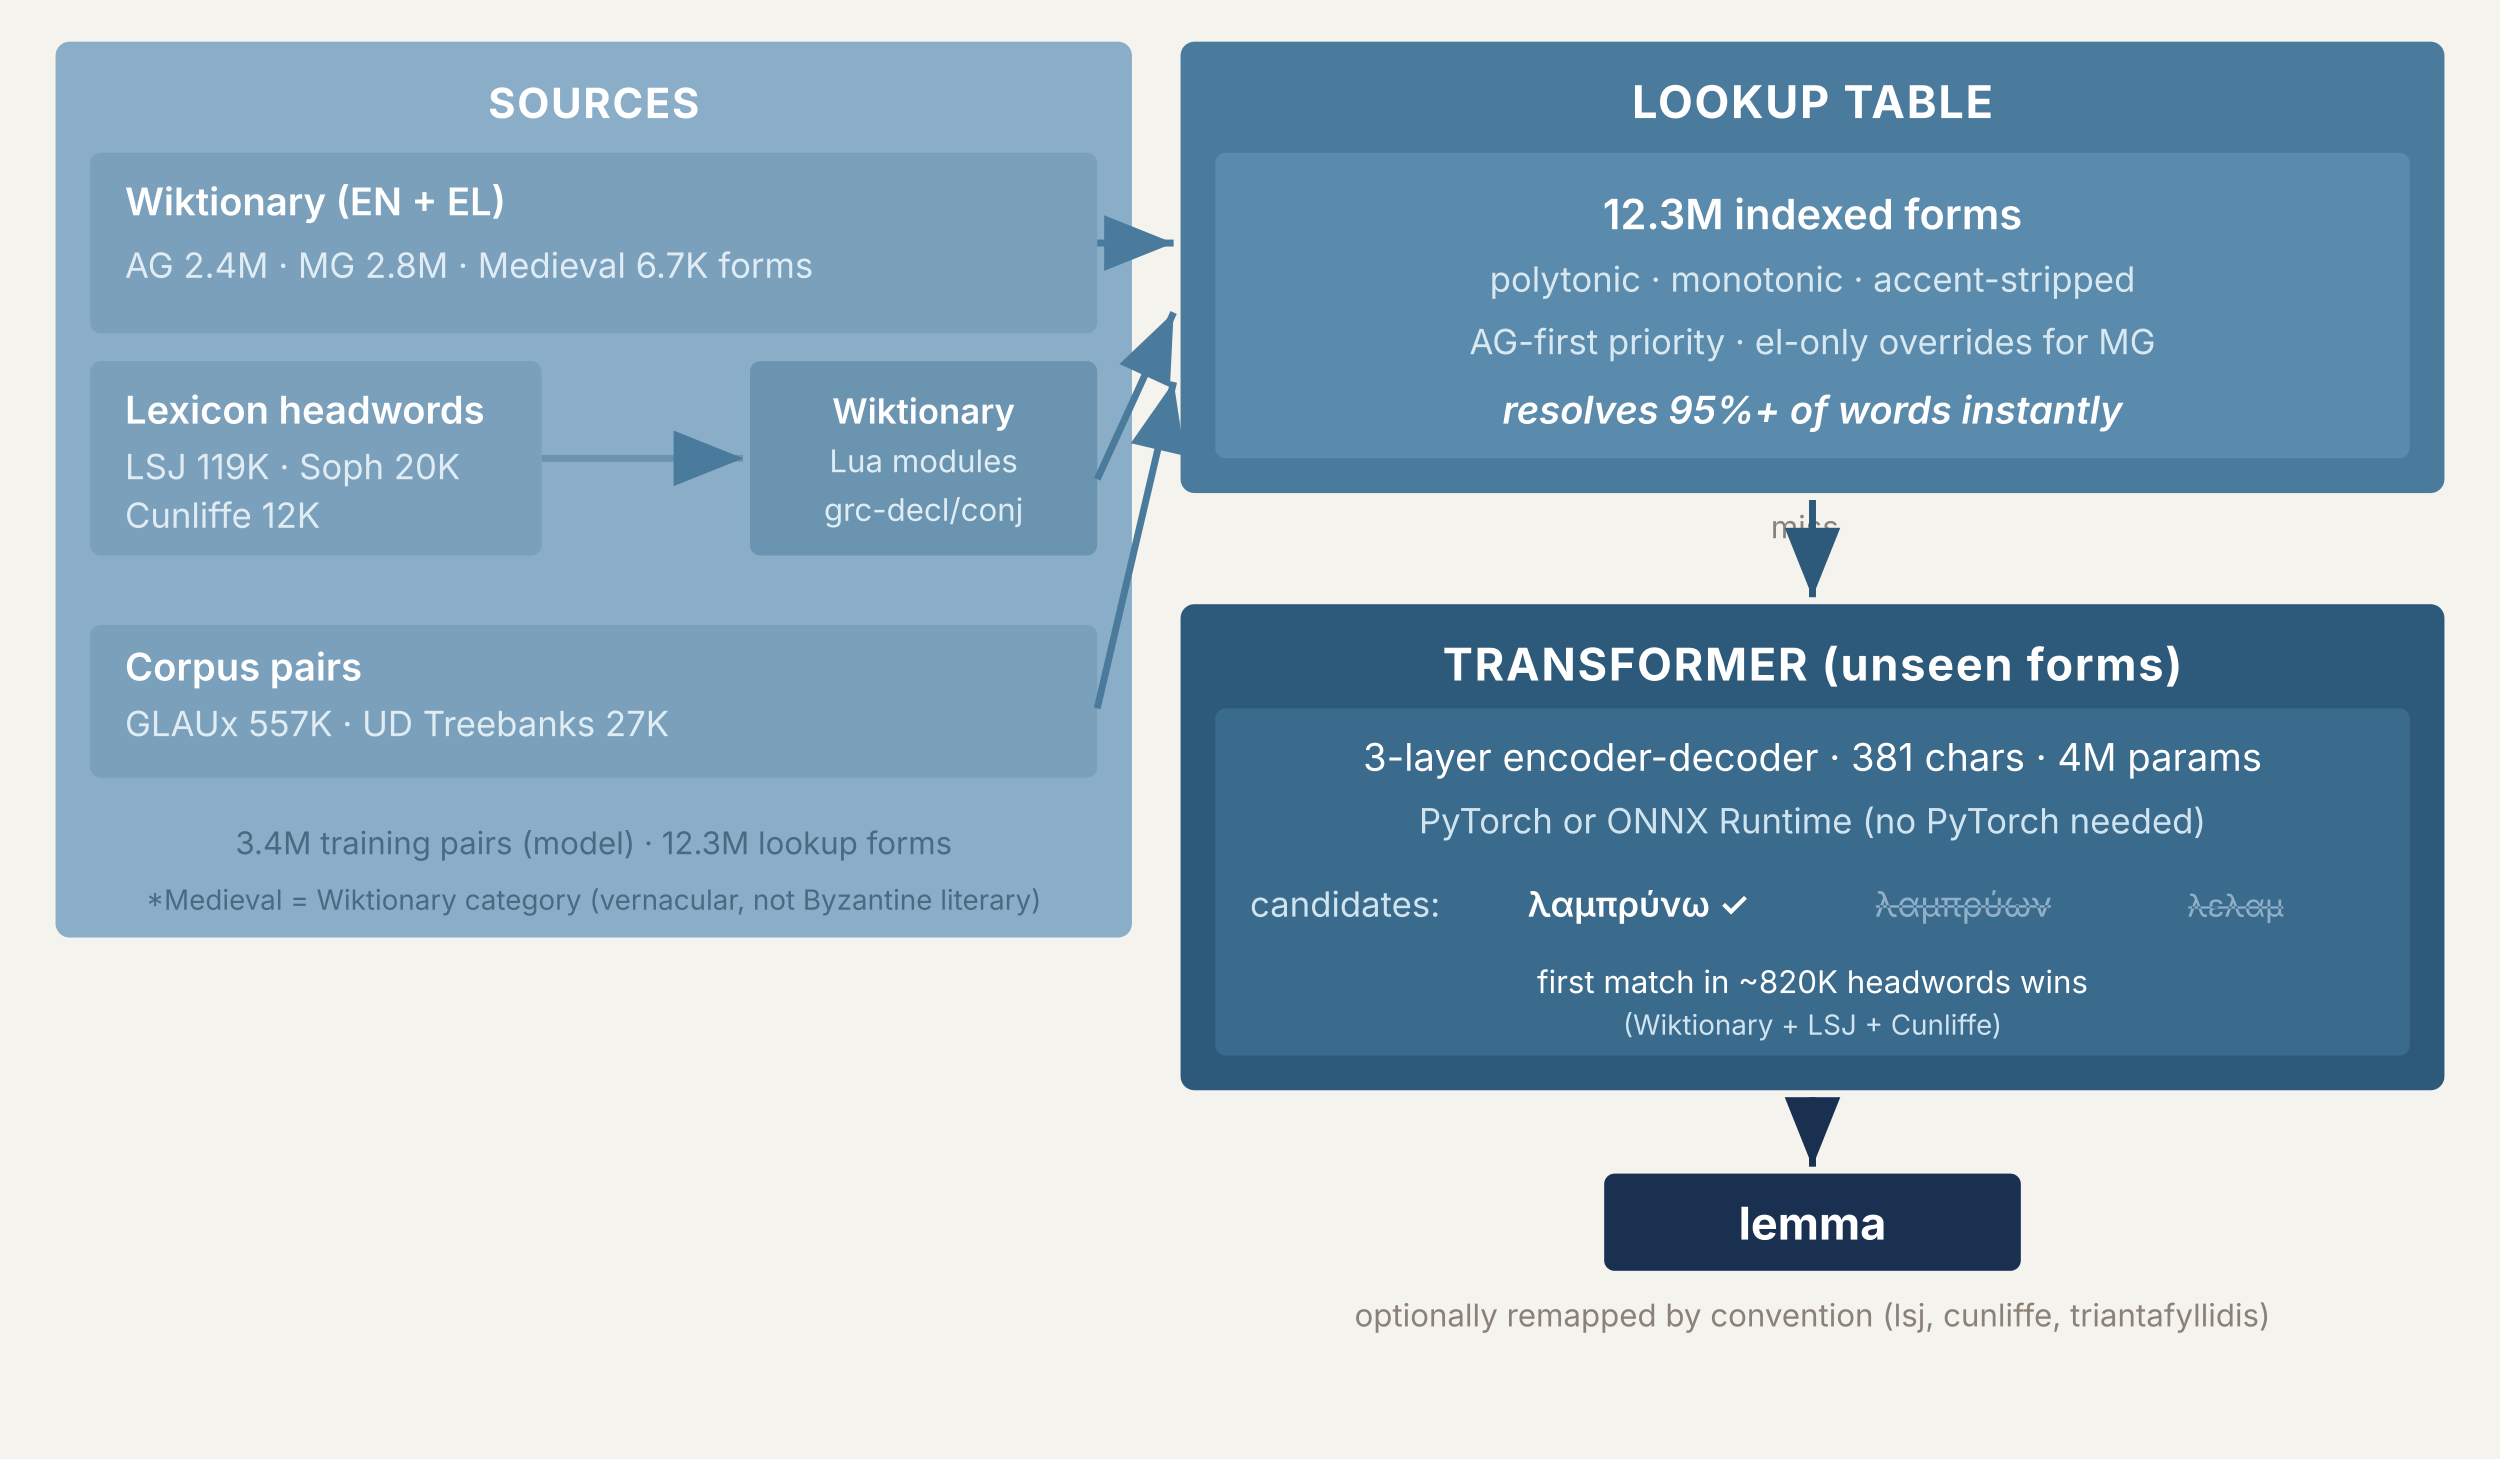
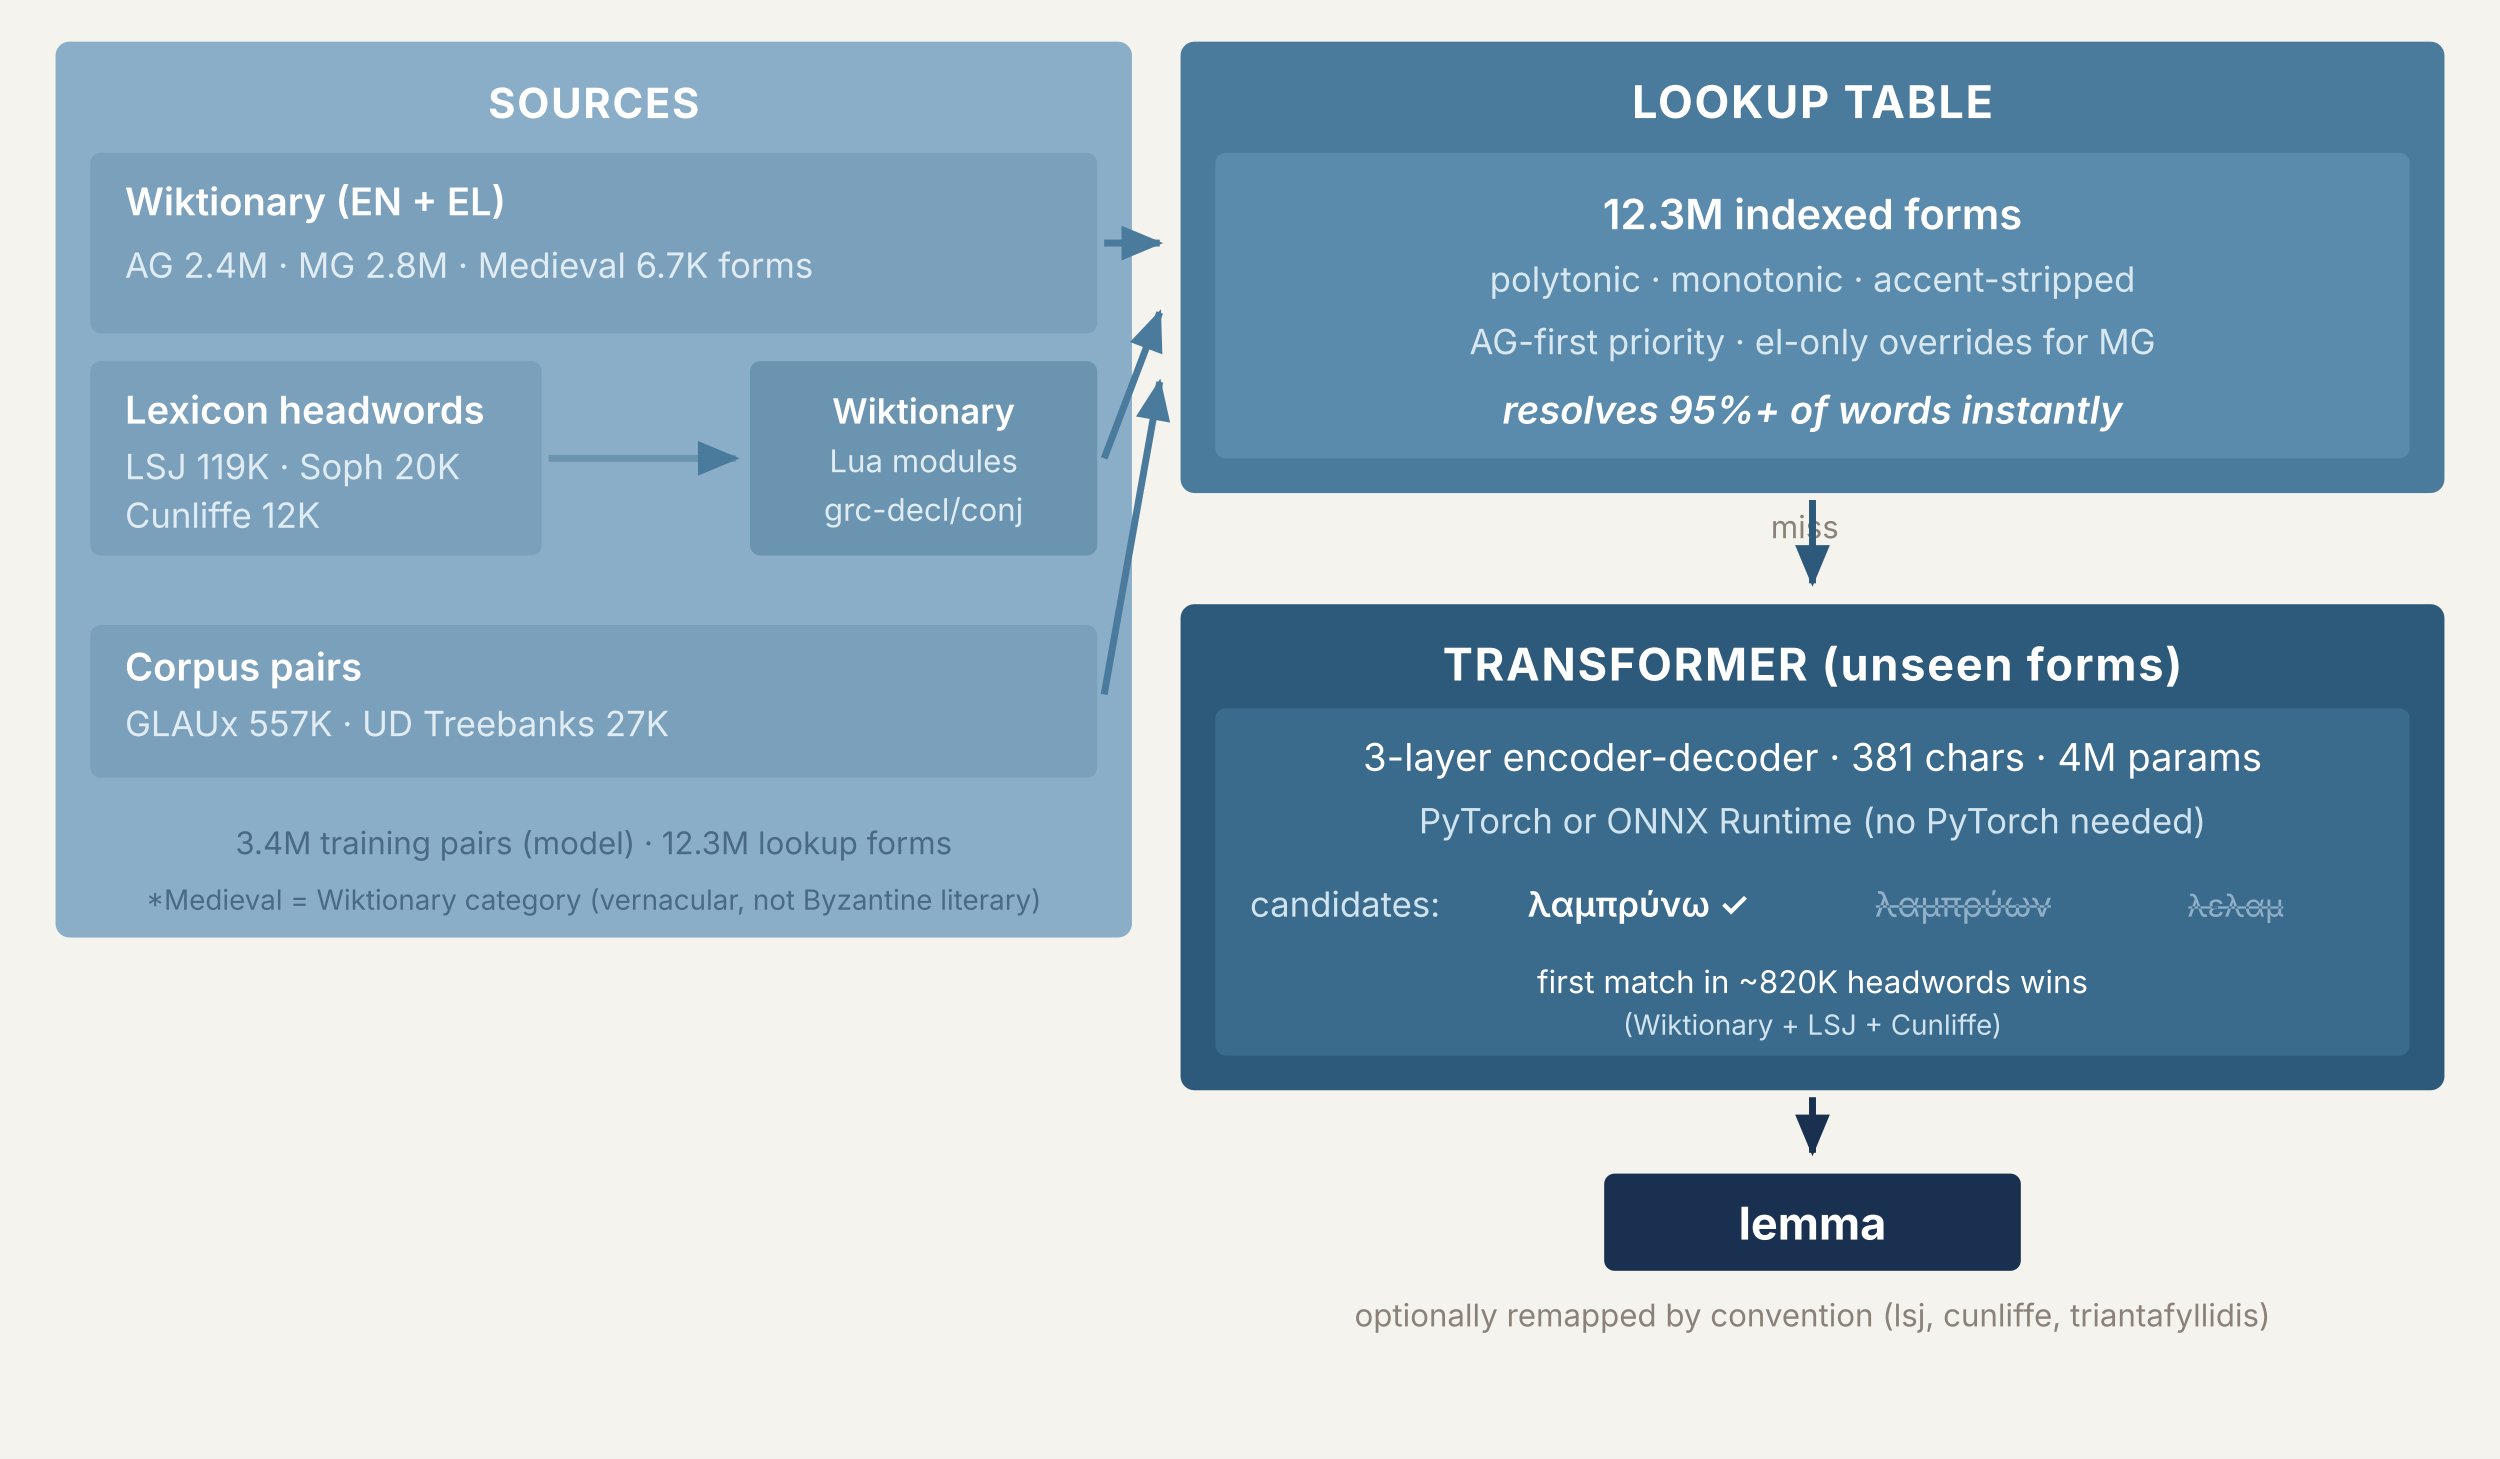
<svg xmlns="http://www.w3.org/2000/svg" viewBox="0 0 720 420" font-family="'Inter','Helvetica Neue',Arial,sans-serif">
  <defs>
-     <marker id="arr-lookup" markerWidth="10" markerHeight="8" refX="10" refY="4" orient="auto">
-       <path d="M0,0 L10,4 L0,8 Z" fill="#4a7a9c" />
+     <marker id="arr-lookup" markerWidth="6" markerHeight="5" refX="5.5" refY="2.5" orient="auto" markerUnits="strokeWidth" overflow="visible">
+       <path d="M0,0 L6,2.5 L0,5 Z" fill="#4a7a9c" stroke="none" />
    </marker>
-     <marker id="arr-transformer" markerWidth="10" markerHeight="8" refX="10" refY="4" orient="auto">
-       <path d="M0,0 L10,4 L0,8 Z" fill="#2d5a7a" />
+     <marker id="arr-transformer" markerWidth="6" markerHeight="5" refX="5.5" refY="2.5" orient="auto" markerUnits="strokeWidth" overflow="visible">
+       <path d="M0,0 L6,2.5 L0,5 Z" fill="#2d5a7a" stroke="none" />
    </marker>
-     <marker id="arr-output" markerWidth="10" markerHeight="8" refX="10" refY="4" orient="auto">
-       <path d="M0,0 L10,4 L0,8 Z" fill="#1a3050" />
+     <marker id="arr-output" markerWidth="6" markerHeight="5" refX="5.5" refY="2.5" orient="auto" markerUnits="strokeWidth" overflow="visible">
+       <path d="M0,0 L6,2.5 L0,5 Z" fill="#1a3050" stroke="none" />
    </marker>
  </defs>
  <rect width="720" height="420" fill="#f5f3ee" />
  <rect x="16" y="12" width="310" height="258" rx="4" fill="#8aaec8" />
  <text x="171" y="34" text-anchor="middle" fill="#fff" font-size="12" font-weight="700" letter-spacing="0.5">SOURCES</text>
  <rect x="26" y="44" width="290" height="52" rx="3" fill="#7aa0bc" />
  <text x="36" y="62" fill="#fff" font-size="11" font-weight="600">Wiktionary (EN + EL)</text>
  <text x="36" y="80" fill="#e0ecf4" font-size="10">AG 2.4M · MG 2.8M · Medieval 6.7K forms</text>
  <rect x="26" y="104" width="130" height="56" rx="3" fill="#7aa0bc" />
  <text x="36" y="122" fill="#fff" font-size="11" font-weight="600">Lexicon headwords</text>
  <text x="36" y="138" fill="#e0ecf4" font-size="10">LSJ 119K · Soph 20K</text>
  <text x="36" y="152" fill="#e0ecf4" font-size="10">Cunliffe 12K</text>
-   <line x1="156" y1="132" x2="214" y2="132" stroke="#6a94b0" stroke-width="2" marker-end="url(#arr-lookup)" />
+   <line x1="158" y1="132" x2="212" y2="132" stroke="#6a94b0" stroke-width="2" marker-end="url(#arr-lookup)" />
  <rect x="216" y="104" width="100" height="56" rx="3" fill="#6a94b0" />
  <text x="266" y="122" text-anchor="middle" fill="#fff" font-size="10" font-weight="600">Wiktionary</text>
  <text x="266" y="136" text-anchor="middle" fill="#e0ecf4" font-size="9">Lua modules</text>
  <text x="266" y="150" text-anchor="middle" fill="#e0ecf4" font-size="9">grc-decl/conj</text>
  <rect x="26" y="180" width="290" height="44" rx="3" fill="#7aa0bc" />
  <text x="36" y="196" fill="#fff" font-size="11" font-weight="600">Corpus pairs</text>
  <text x="36" y="212" fill="#e0ecf4" font-size="10">GLAUx 557K · UD Treebanks 27K</text>
  <text x="171" y="246" text-anchor="middle" fill="#4a6a84" font-size="9">3.4M training pairs (model) · 12.3M lookup forms</text>
  <text x="171" y="262" text-anchor="middle" fill="#4a6a84" font-size="8">*Medieval = Wiktionary category (vernacular, not Byzantine literary)</text>
-   <line x1="316" y1="70" x2="338" y2="70" stroke="#4a7a9c" stroke-width="2" marker-end="url(#arr-lookup)" />
-   <line x1="316" y1="138" x2="338" y2="90" stroke="#4a7a9c" stroke-width="2" marker-end="url(#arr-lookup)" />
-   <line x1="316" y1="204" x2="338" y2="110" stroke="#4a7a9c" stroke-width="2" marker-end="url(#arr-lookup)" />
+   <line x1="318" y1="70" x2="334" y2="70" stroke="#4a7a9c" stroke-width="2" marker-end="url(#arr-lookup)" />
+   <line x1="318" y1="132" x2="334" y2="90" stroke="#4a7a9c" stroke-width="2" marker-end="url(#arr-lookup)" />
+   <line x1="318" y1="200" x2="334" y2="110" stroke="#4a7a9c" stroke-width="2" marker-end="url(#arr-lookup)" />
  <rect x="340" y="12" width="364" height="130" rx="4" fill="#4a7a9c" />
  <text x="522" y="34" text-anchor="middle" fill="#fff" font-size="13" font-weight="700" letter-spacing="0.5">LOOKUP TABLE</text>
  <rect x="350" y="44" width="344" height="88" rx="3" fill="#5a8aac" />
  <text x="522" y="66" text-anchor="middle" fill="#fff" font-size="12" font-weight="600">12.3M indexed forms</text>
  <text x="522" y="84" text-anchor="middle" fill="#d8e8f0" font-size="10">polytonic · monotonic · accent-stripped</text>
  <text x="522" y="102" text-anchor="middle" fill="#d8e8f0" font-size="10">AG-first priority · el-only overrides for MG</text>
  <text x="522" y="122" text-anchor="middle" fill="#fff" font-size="11" font-weight="600" font-style="italic">resolves 95%+ of words instantly</text>
  <text x="510" y="155" fill="#8a8279" font-size="9">miss</text>
-   <line x1="522" y1="144" x2="522" y2="172" stroke="#2d5a7a" stroke-width="2" marker-end="url(#arr-transformer)" />
+   <line x1="522" y1="144" x2="522" y2="168" stroke="#2d5a7a" stroke-width="2" marker-end="url(#arr-transformer)" />
  <rect x="340" y="174" width="364" height="140" rx="4" fill="#2d5a7a" />
  <text x="522" y="196" text-anchor="middle" fill="#fff" font-size="13" font-weight="700" letter-spacing="0.5">TRANSFORMER (unseen forms)</text>
  <rect x="350" y="204" width="344" height="100" rx="3" fill="#3a6a8c" />
  <text x="522" y="222" text-anchor="middle" fill="#fff" font-size="11">3-layer encoder-decoder · 381 chars · 4M params</text>
  <text x="522" y="240" text-anchor="middle" fill="#d0e4f0" font-size="10">PyTorch or ONNX Runtime (no PyTorch needed)</text>
  <text x="360" y="264" fill="#d0e4f0" font-size="10">candidates:</text>
  <text x="440" y="264" fill="#fff" font-size="10" font-weight="600">λαμπρύνω ✓</text>
  <text x="540" y="264" fill="#90b0c8" font-size="10" text-decoration="line-through">λαμπρύων</text>
  <text x="630" y="264" fill="#90b0c8" font-size="9" text-decoration="line-through">λελαμ</text>
  <text x="522" y="286" text-anchor="middle" fill="#fff" font-size="9">first match in ~820K headwords wins</text>
  <text x="522" y="298" text-anchor="middle" fill="#d0e4f0" font-size="8">(Wiktionary + LSJ + Cunliffe)</text>
-   <line x1="522" y1="316" x2="522" y2="336" stroke="#1a3050" stroke-width="2" marker-end="url(#arr-output)" />
+   <line x1="522" y1="316" x2="522" y2="332" stroke="#1a3050" stroke-width="2" marker-end="url(#arr-output)" />
  <rect x="462" y="338" width="120" height="28" rx="3" fill="#1a3050" />
  <text x="522" y="357" text-anchor="middle" fill="#fff" font-size="13" font-weight="700">lemma</text>
  <text x="522" y="382" text-anchor="middle" fill="#8a8279" font-size="9">optionally remapped by convention (lsj, cunliffe, triantafyllidis)</text>
</svg>
